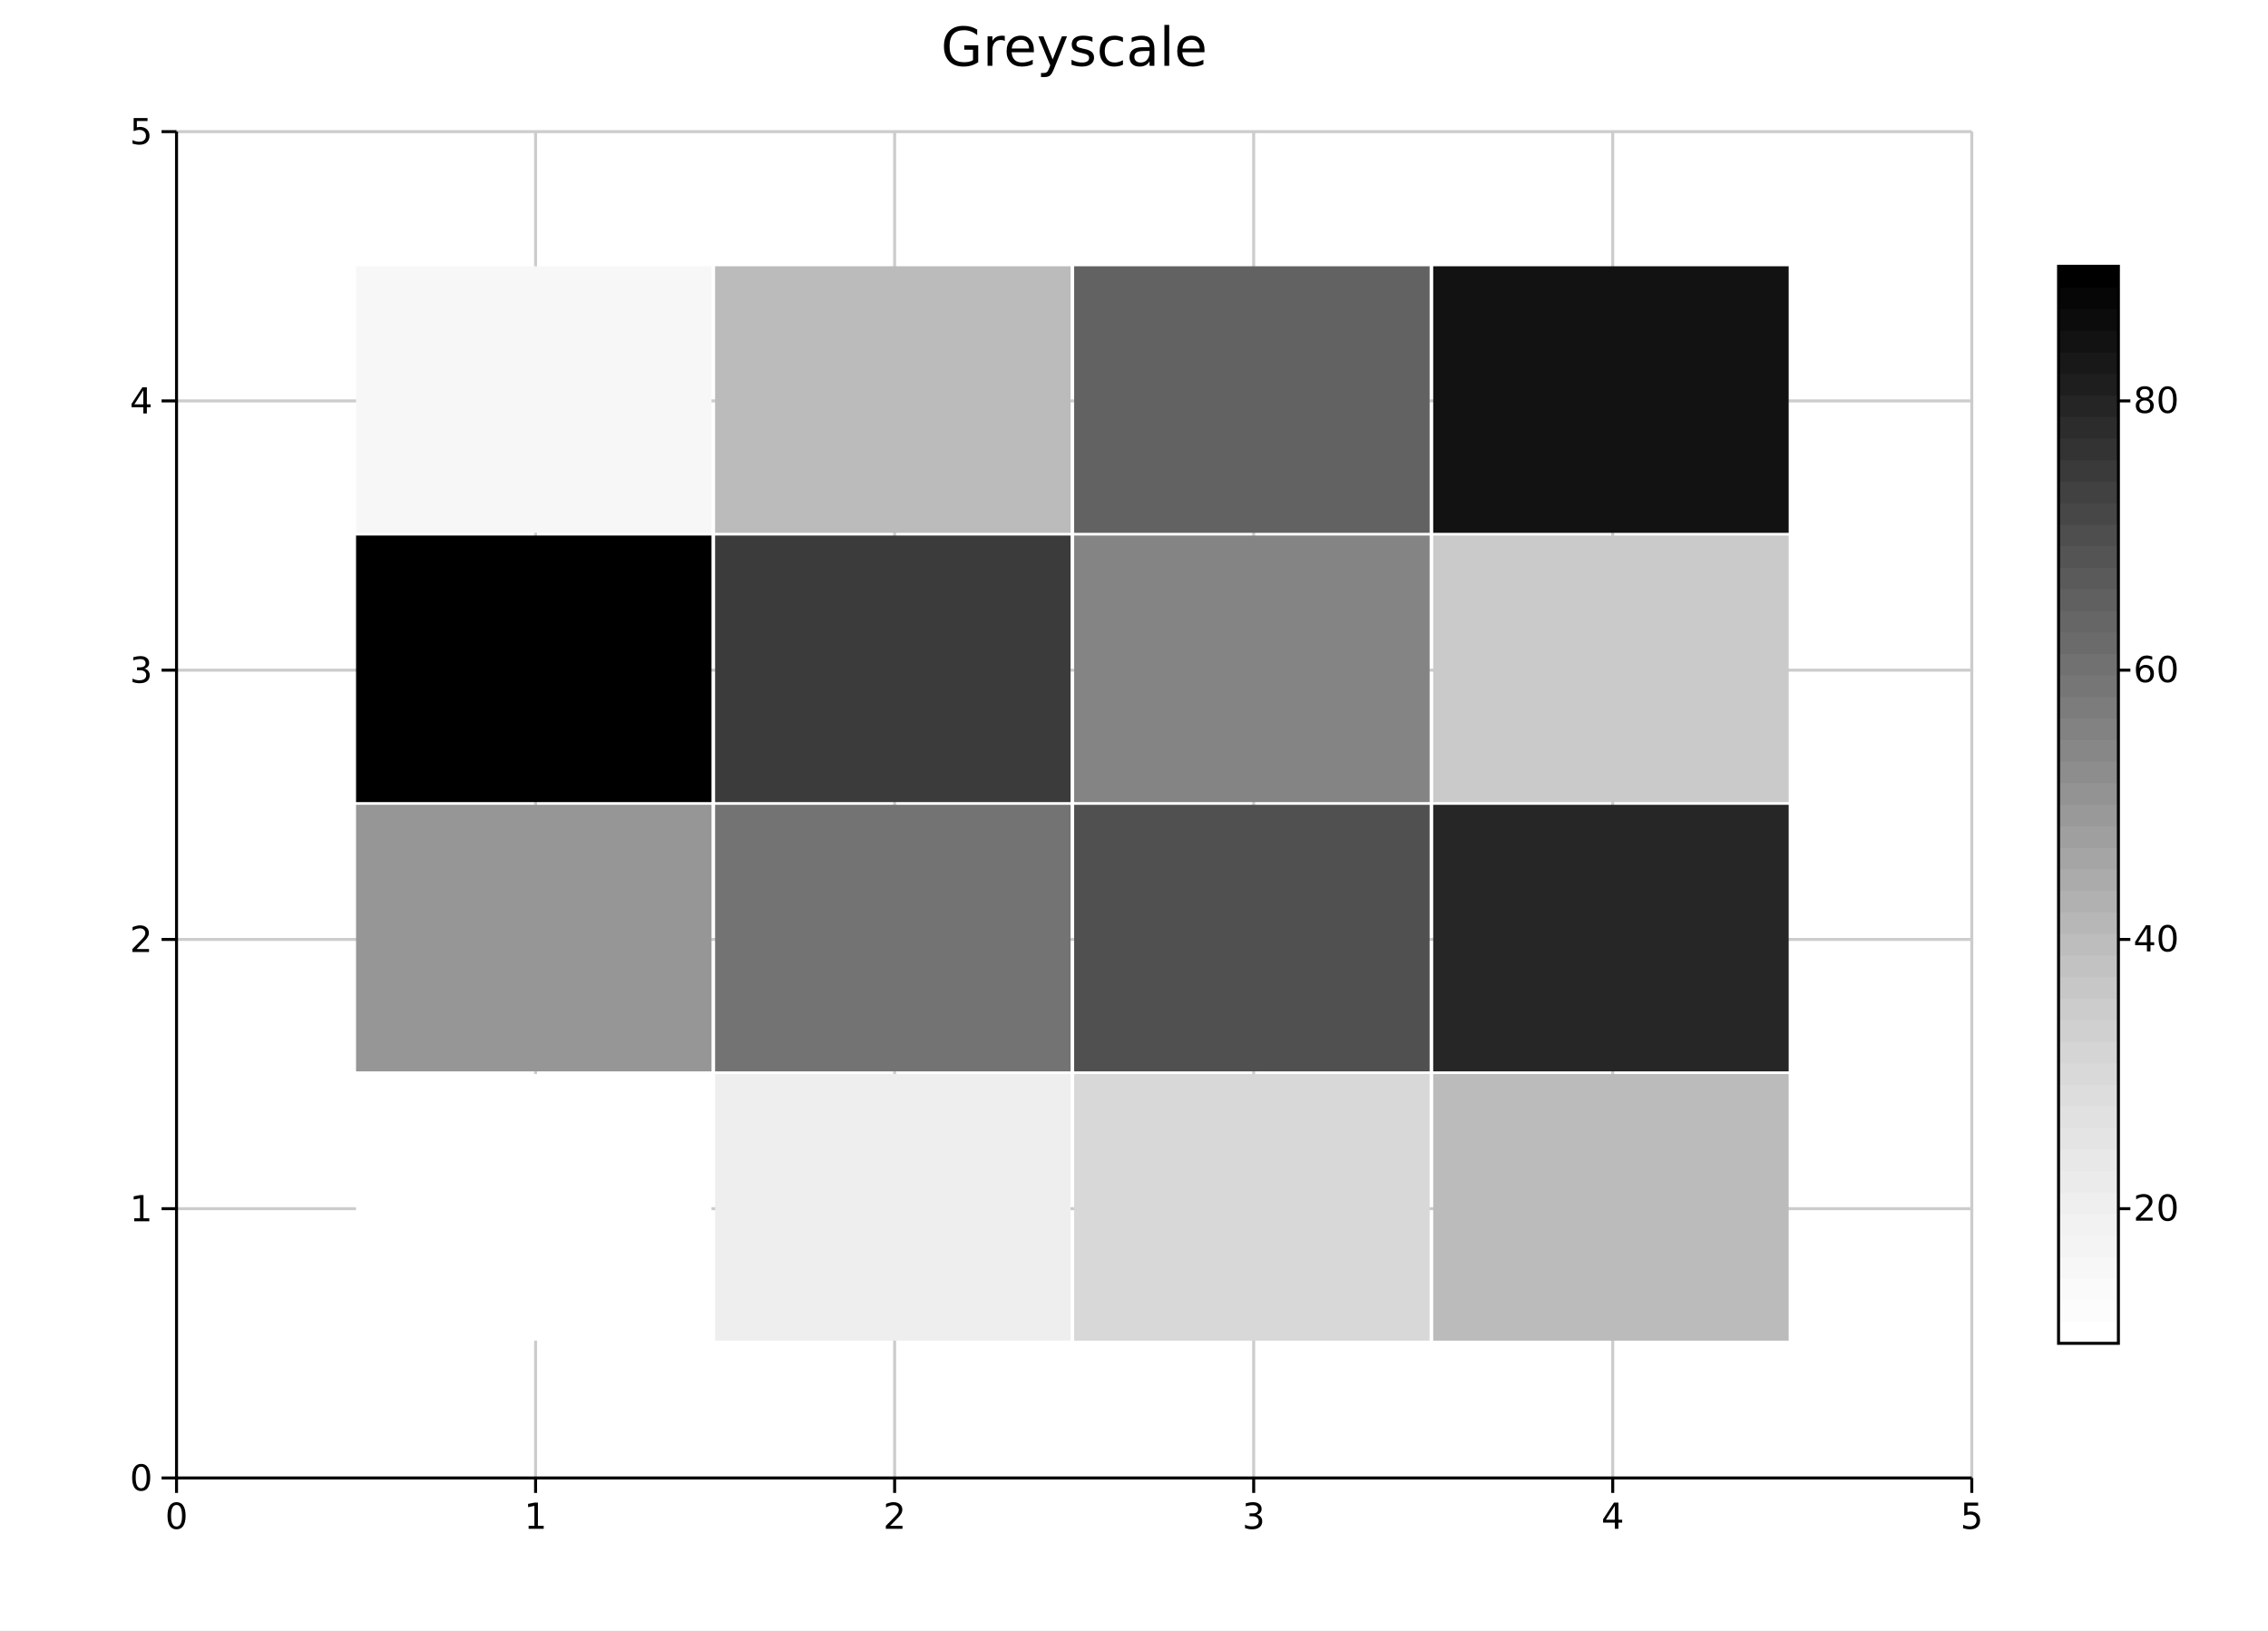
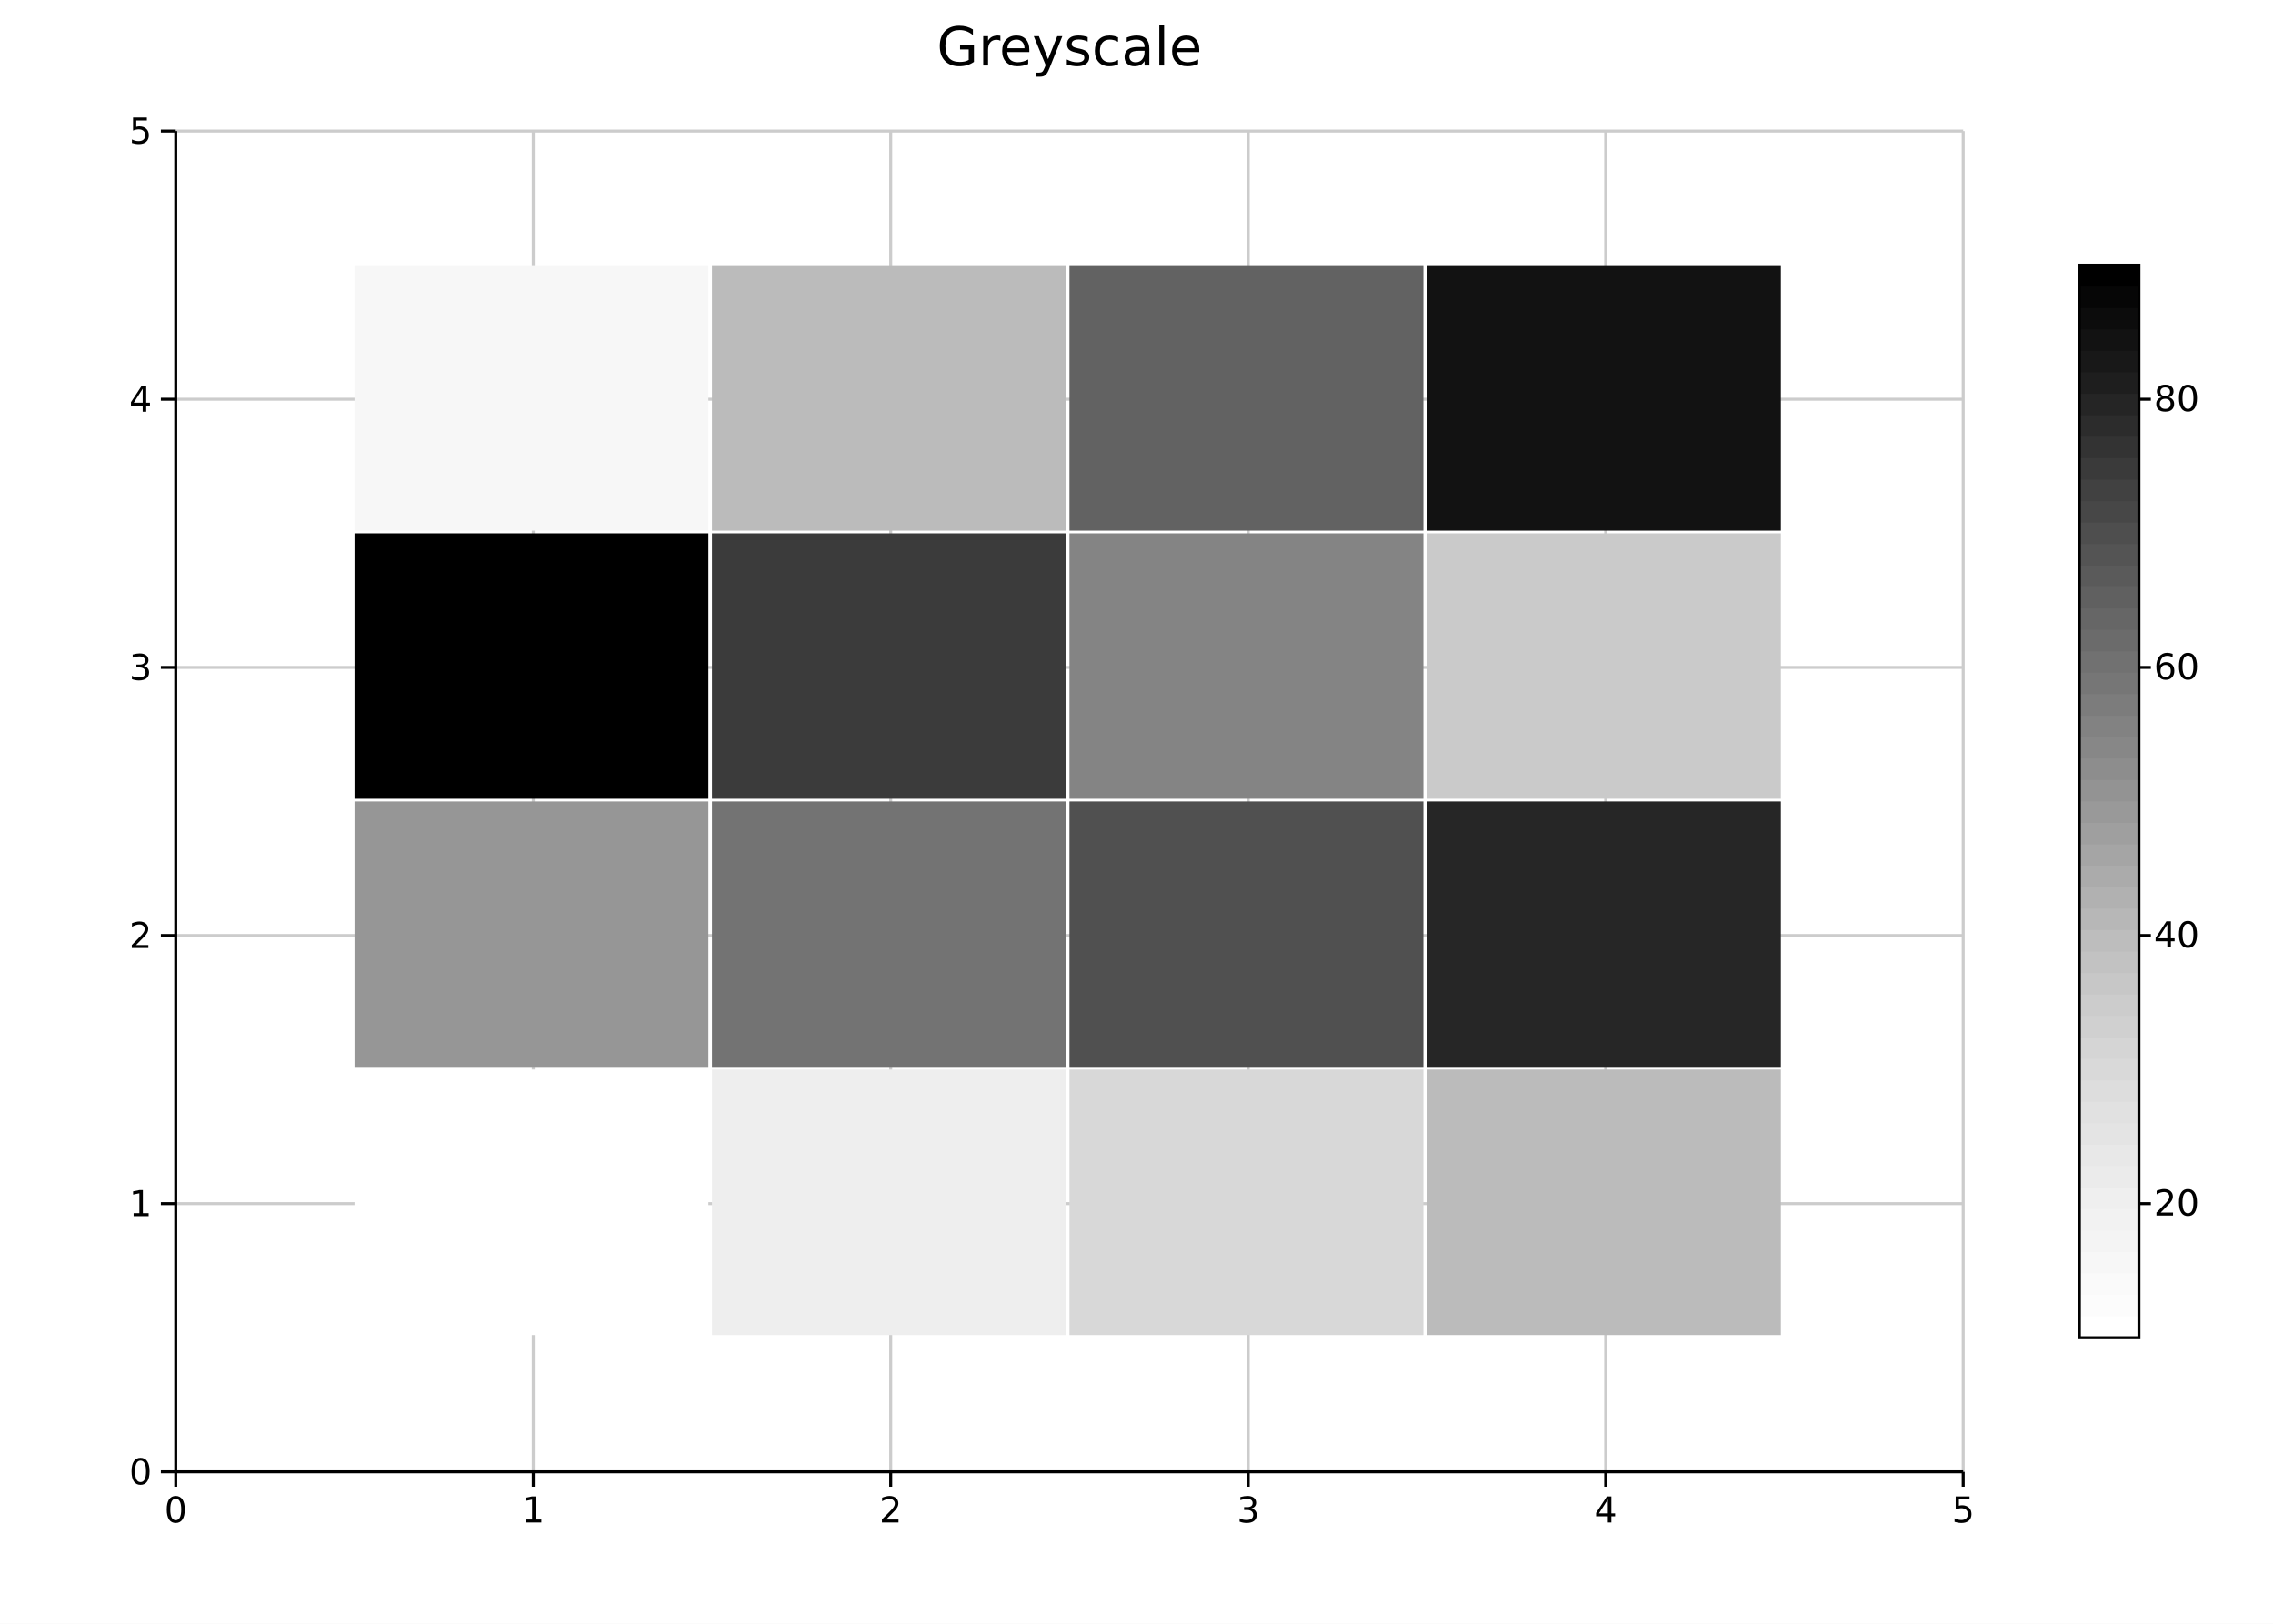
- <svg xmlns="http://www.w3.org/2000/svg" width="758" height="545" font-family="DejaVu Sans, Liberation Sans, Arial, sans-serif" fill="black">
+ <svg xmlns="http://www.w3.org/2000/svg" width="763" height="545" font-family="DejaVu Sans, Liberation Sans, Arial, sans-serif" fill="black">
  <rect width="100%" height="100%" fill="white" />
+   <defs>
+     <clipPath id="kuva-clip-5">
+       <rect x="59" y="44" width="600" height="450" />
+     </clipPath>
+   </defs>
  <line x1="179" y1="44" x2="179" y2="494" stroke="#cccccc" stroke-width="1" />
  <line x1="299" y1="44" x2="299" y2="494" stroke="#cccccc" stroke-width="1" />
  <line x1="419" y1="44" x2="419" y2="494" stroke="#cccccc" stroke-width="1" />
  <line x1="539" y1="44" x2="539" y2="494" stroke="#cccccc" stroke-width="1" />
  <line x1="659" y1="44" x2="659" y2="494" stroke="#cccccc" stroke-width="1" />
  <line x1="59" y1="404" x2="659" y2="404" stroke="#cccccc" stroke-width="1" />
  <line x1="59" y1="314" x2="659" y2="314" stroke="#cccccc" stroke-width="1" />
  <line x1="59" y1="224" x2="659" y2="224" stroke="#cccccc" stroke-width="1" />
  <line x1="59" y1="134" x2="659" y2="134" stroke="#cccccc" stroke-width="1" />
  <line x1="59" y1="44" x2="659" y2="44" stroke="#cccccc" stroke-width="1" />
  <line x1="59" y1="494" x2="659" y2="494" stroke="#000000" stroke-width="1" />
  <line x1="59" y1="44" x2="59" y2="494" stroke="#000000" stroke-width="1" />
  <line x1="59" y1="494" x2="59" y2="499" stroke="#000000" stroke-width="1" />
  <text x="59" y="511" font-size="12" text-anchor="middle">0</text>
  <line x1="179" y1="494" x2="179" y2="499" stroke="#000000" stroke-width="1" />
  <text x="179" y="511" font-size="12" text-anchor="middle">1</text>
  <line x1="299" y1="494" x2="299" y2="499" stroke="#000000" stroke-width="1" />
  <text x="299" y="511" font-size="12" text-anchor="middle">2</text>
  <line x1="419" y1="494" x2="419" y2="499" stroke="#000000" stroke-width="1" />
  <text x="419" y="511" font-size="12" text-anchor="middle">3</text>
  <line x1="539" y1="494" x2="539" y2="499" stroke="#000000" stroke-width="1" />
  <text x="539" y="511" font-size="12" text-anchor="middle">4</text>
  <line x1="659" y1="494" x2="659" y2="499" stroke="#000000" stroke-width="1" />
  <text x="659" y="511" font-size="12" text-anchor="middle">5</text>
  <line x1="54" y1="494" x2="59" y2="494" stroke="#000000" stroke-width="1" />
  <text x="51" y="498.2" font-size="12" text-anchor="end">0</text>
  <line x1="54" y1="404" x2="59" y2="404" stroke="#000000" stroke-width="1" />
  <text x="51" y="408.2" font-size="12" text-anchor="end">1</text>
  <line x1="54" y1="314" x2="59" y2="314" stroke="#000000" stroke-width="1" />
  <text x="51" y="318.2" font-size="12" text-anchor="end">2</text>
  <line x1="54" y1="224" x2="59" y2="224" stroke="#000000" stroke-width="1" />
  <text x="51" y="228.2" font-size="12" text-anchor="end">3</text>
  <line x1="54" y1="134" x2="59" y2="134" stroke="#000000" stroke-width="1" />
  <text x="51" y="138.2" font-size="12" text-anchor="end">4</text>
  <line x1="54" y1="44" x2="59" y2="44" stroke="#000000" stroke-width="1" />
  <text x="51" y="48.2" font-size="12" text-anchor="end">5</text>
  <text x="359" y="22" font-size="18" text-anchor="middle">Greyscale</text>
-   <rect x="119" y="359" width="118.8" height="89.1" fill="#ffffff" />
-   <rect x="239" y="359" width="118.8" height="89.1" fill="#eeeeee" />
-   <rect x="359" y="359" width="118.8" height="89.1" fill="#d8d8d8" />
-   <rect x="479" y="359" width="118.8" height="89.1" fill="#bbbbbb" />
-   <rect x="119" y="269" width="118.8" height="89.1" fill="#969696" />
-   <rect x="239" y="269" width="118.8" height="89.1" fill="#737373" />
-   <rect x="359" y="269" width="118.8" height="89.1" fill="#505050" />
-   <rect x="479" y="269" width="118.8" height="89.1" fill="#262626" />
-   <rect x="119" y="179" width="118.8" height="89.1" fill="#000000" />
-   <rect x="239" y="179" width="118.8" height="89.1" fill="#3b3b3b" />
-   <rect x="359" y="179" width="118.8" height="89.1" fill="#848484" />
-   <rect x="479" y="179" width="118.8" height="89.1" fill="#cacaca" />
-   <rect x="119" y="89" width="118.8" height="89.1" fill="#f7f7f7" />
-   <rect x="239" y="89" width="118.8" height="89.1" fill="#bbbbbb" />
-   <rect x="359" y="89" width="118.8" height="89.1" fill="#626262" />
-   <rect x="479" y="89" width="118.8" height="89.1" fill="#121212" />
-   <rect x="688" y="89" width="20" height="7.7" fill="#000000" />
-   <rect x="688" y="96.2" width="20" height="7.7" fill="#060606" />
-   <rect x="688" y="103.4" width="20" height="7.7" fill="#0c0c0c" />
-   <rect x="688" y="110.6" width="20" height="7.7" fill="#121212" />
-   <rect x="688" y="117.8" width="20" height="7.7" fill="#181818" />
-   <rect x="688" y="125" width="20" height="7.7" fill="#1e1e1e" />
-   <rect x="688" y="132.2" width="20" height="7.7" fill="#252525" />
-   <rect x="688" y="139.4" width="20" height="7.7" fill="#2c2c2c" />
-   <rect x="688" y="146.6" width="20" height="7.7" fill="#333333" />
-   <rect x="688" y="153.8" width="20" height="7.7" fill="#3a3a3a" />
-   <rect x="688" y="161" width="20" height="7.7" fill="#414141" />
-   <rect x="688" y="168.2" width="20" height="7.7" fill="#474747" />
-   <rect x="688" y="175.4" width="20" height="7.7" fill="#4e4e4e" />
-   <rect x="688" y="182.6" width="20" height="7.7" fill="#545454" />
-   <rect x="688" y="189.8" width="20" height="7.7" fill="#5a5a5a" />
-   <rect x="688" y="197" width="20" height="7.7" fill="#606060" />
-   <rect x="688" y="204.2" width="20" height="7.7" fill="#666666" />
-   <rect x="688" y="211.4" width="20" height="7.7" fill="#6b6b6b" />
-   <rect x="688" y="218.6" width="20" height="7.7" fill="#717171" />
-   <rect x="688" y="225.8" width="20" height="7.7" fill="#767676" />
-   <rect x="688" y="233" width="20" height="7.7" fill="#7c7c7c" />
-   <rect x="688" y="240.2" width="20" height="7.7" fill="#828282" />
-   <rect x="688" y="247.4" width="20" height="7.7" fill="#878787" />
-   <rect x="688" y="254.6" width="20" height="7.7" fill="#8d8d8d" />
-   <rect x="688" y="261.8" width="20" height="7.7" fill="#939393" />
-   <rect x="688" y="269" width="20" height="7.7" fill="#999999" />
-   <rect x="688" y="276.2" width="20" height="7.7" fill="#9f9f9f" />
-   <rect x="688" y="283.4" width="20" height="7.7" fill="#a5a5a5" />
-   <rect x="688" y="290.6" width="20" height="7.7" fill="#ababab" />
-   <rect x="688" y="297.8" width="20" height="7.7" fill="#b1b1b1" />
-   <rect x="688" y="305" width="20" height="7.7" fill="#b7b7b7" />
-   <rect x="688" y="312.2" width="20" height="7.7" fill="#bdbdbd" />
-   <rect x="688" y="319.4" width="20" height="7.7" fill="#c2c2c2" />
-   <rect x="688" y="326.6" width="20" height="7.7" fill="#c7c7c7" />
-   <rect x="688" y="333.8" width="20" height="7.7" fill="#cccccc" />
-   <rect x="688" y="341" width="20" height="7.7" fill="#d0d0d0" />
-   <rect x="688" y="348.2" width="20" height="7.7" fill="#d5d5d5" />
-   <rect x="688" y="355.4" width="20" height="7.7" fill="#d9d9d9" />
-   <rect x="688" y="362.6" width="20" height="7.7" fill="#dddddd" />
-   <rect x="688" y="369.8" width="20" height="7.7" fill="#e1e1e1" />
-   <rect x="688" y="377" width="20" height="7.7" fill="#e4e4e4" />
-   <rect x="688" y="384.2" width="20" height="7.7" fill="#e8e8e8" />
-   <rect x="688" y="391.4" width="20" height="7.7" fill="#ebebeb" />
-   <rect x="688" y="398.6" width="20" height="7.7" fill="#efefef" />
-   <rect x="688" y="405.8" width="20" height="7.7" fill="#f2f2f2" />
-   <rect x="688" y="413" width="20" height="7.7" fill="#f4f4f4" />
-   <rect x="688" y="420.2" width="20" height="7.7" fill="#f7f7f7" />
-   <rect x="688" y="427.4" width="20" height="7.7" fill="#fafafa" />
-   <rect x="688" y="434.6" width="20" height="7.7" fill="#fcfcfc" />
-   <rect x="688" y="441.8" width="20" height="7.7" fill="#ffffff" />
-   <rect x="688" y="89" width="20" height="360" fill="none" stroke="#000000" stroke-width="1" />
-   <line x1="708" y1="404" x2="712" y2="404" stroke="#000000" stroke-width="1" />
-   <text x="713" y="408" font-size="12" text-anchor="start">20</text>
-   <line x1="708" y1="314" x2="712" y2="314" stroke="#000000" stroke-width="1" />
-   <text x="713" y="318" font-size="12" text-anchor="start">40</text>
-   <line x1="708" y1="224" x2="712" y2="224" stroke="#000000" stroke-width="1" />
-   <text x="713" y="228" font-size="12" text-anchor="start">60</text>
-   <line x1="708" y1="134" x2="712" y2="134" stroke="#000000" stroke-width="1" />
-   <text x="713" y="138" font-size="12" text-anchor="start">80</text>
+   <g clip-path="url(#kuva-clip-5)">
+     <rect x="119" y="359" width="118.8" height="89.1" fill="#ffffff" />
+     <rect x="239" y="359" width="118.8" height="89.1" fill="#eeeeee" />
+     <rect x="359" y="359" width="118.8" height="89.1" fill="#d8d8d8" />
+     <rect x="479" y="359" width="118.8" height="89.1" fill="#bbbbbb" />
+     <rect x="119" y="269" width="118.8" height="89.1" fill="#969696" />
+     <rect x="239" y="269" width="118.8" height="89.1" fill="#737373" />
+     <rect x="359" y="269" width="118.8" height="89.1" fill="#505050" />
+     <rect x="479" y="269" width="118.8" height="89.1" fill="#262626" />
+     <rect x="119" y="179" width="118.8" height="89.1" fill="#000000" />
+     <rect x="239" y="179" width="118.8" height="89.1" fill="#3b3b3b" />
+     <rect x="359" y="179" width="118.8" height="89.1" fill="#848484" />
+     <rect x="479" y="179" width="118.8" height="89.1" fill="#cacaca" />
+     <rect x="119" y="89" width="118.8" height="89.1" fill="#f7f7f7" />
+     <rect x="239" y="89" width="118.8" height="89.1" fill="#bbbbbb" />
+     <rect x="359" y="89" width="118.8" height="89.1" fill="#626262" />
+     <rect x="479" y="89" width="118.8" height="89.1" fill="#121212" />
+   </g>
+   <rect x="698" y="89" width="20" height="7.7" fill="#000000" />
+   <rect x="698" y="96.2" width="20" height="7.7" fill="#060606" />
+   <rect x="698" y="103.4" width="20" height="7.7" fill="#0c0c0c" />
+   <rect x="698" y="110.6" width="20" height="7.7" fill="#121212" />
+   <rect x="698" y="117.8" width="20" height="7.7" fill="#181818" />
+   <rect x="698" y="125" width="20" height="7.7" fill="#1e1e1e" />
+   <rect x="698" y="132.2" width="20" height="7.7" fill="#252525" />
+   <rect x="698" y="139.4" width="20" height="7.7" fill="#2c2c2c" />
+   <rect x="698" y="146.6" width="20" height="7.7" fill="#333333" />
+   <rect x="698" y="153.8" width="20" height="7.7" fill="#3a3a3a" />
+   <rect x="698" y="161" width="20" height="7.7" fill="#414141" />
+   <rect x="698" y="168.2" width="20" height="7.7" fill="#474747" />
+   <rect x="698" y="175.4" width="20" height="7.7" fill="#4e4e4e" />
+   <rect x="698" y="182.6" width="20" height="7.7" fill="#545454" />
+   <rect x="698" y="189.8" width="20" height="7.7" fill="#5a5a5a" />
+   <rect x="698" y="197" width="20" height="7.7" fill="#606060" />
+   <rect x="698" y="204.2" width="20" height="7.7" fill="#666666" />
+   <rect x="698" y="211.4" width="20" height="7.7" fill="#6b6b6b" />
+   <rect x="698" y="218.6" width="20" height="7.7" fill="#717171" />
+   <rect x="698" y="225.8" width="20" height="7.7" fill="#767676" />
+   <rect x="698" y="233" width="20" height="7.7" fill="#7c7c7c" />
+   <rect x="698" y="240.2" width="20" height="7.7" fill="#828282" />
+   <rect x="698" y="247.4" width="20" height="7.7" fill="#878787" />
+   <rect x="698" y="254.6" width="20" height="7.7" fill="#8d8d8d" />
+   <rect x="698" y="261.8" width="20" height="7.7" fill="#939393" />
+   <rect x="698" y="269" width="20" height="7.7" fill="#999999" />
+   <rect x="698" y="276.2" width="20" height="7.7" fill="#9f9f9f" />
+   <rect x="698" y="283.4" width="20" height="7.7" fill="#a5a5a5" />
+   <rect x="698" y="290.6" width="20" height="7.7" fill="#ababab" />
+   <rect x="698" y="297.8" width="20" height="7.7" fill="#b1b1b1" />
+   <rect x="698" y="305" width="20" height="7.7" fill="#b7b7b7" />
+   <rect x="698" y="312.2" width="20" height="7.7" fill="#bdbdbd" />
+   <rect x="698" y="319.4" width="20" height="7.7" fill="#c2c2c2" />
+   <rect x="698" y="326.6" width="20" height="7.7" fill="#c7c7c7" />
+   <rect x="698" y="333.8" width="20" height="7.7" fill="#cccccc" />
+   <rect x="698" y="341" width="20" height="7.7" fill="#d0d0d0" />
+   <rect x="698" y="348.2" width="20" height="7.7" fill="#d5d5d5" />
+   <rect x="698" y="355.4" width="20" height="7.7" fill="#d9d9d9" />
+   <rect x="698" y="362.6" width="20" height="7.7" fill="#dddddd" />
+   <rect x="698" y="369.8" width="20" height="7.7" fill="#e1e1e1" />
+   <rect x="698" y="377" width="20" height="7.7" fill="#e4e4e4" />
+   <rect x="698" y="384.2" width="20" height="7.7" fill="#e8e8e8" />
+   <rect x="698" y="391.4" width="20" height="7.7" fill="#ebebeb" />
+   <rect x="698" y="398.6" width="20" height="7.7" fill="#efefef" />
+   <rect x="698" y="405.8" width="20" height="7.7" fill="#f2f2f2" />
+   <rect x="698" y="413" width="20" height="7.7" fill="#f4f4f4" />
+   <rect x="698" y="420.2" width="20" height="7.7" fill="#f7f7f7" />
+   <rect x="698" y="427.4" width="20" height="7.7" fill="#fafafa" />
+   <rect x="698" y="434.6" width="20" height="7.7" fill="#fcfcfc" />
+   <rect x="698" y="441.8" width="20" height="7.7" fill="#ffffff" />
+   <rect x="698" y="89" width="20" height="360" fill="none" stroke="#000000" stroke-width="1" />
+   <line x1="718" y1="404" x2="722" y2="404" stroke="#000000" stroke-width="1" />
+   <text x="723" y="408" font-size="12" text-anchor="start">20</text>
+   <line x1="718" y1="314" x2="722" y2="314" stroke="#000000" stroke-width="1" />
+   <text x="723" y="318" font-size="12" text-anchor="start">40</text>
+   <line x1="718" y1="224" x2="722" y2="224" stroke="#000000" stroke-width="1" />
+   <text x="723" y="228" font-size="12" text-anchor="start">60</text>
+   <line x1="718" y1="134" x2="722" y2="134" stroke="#000000" stroke-width="1" />
+   <text x="723" y="138" font-size="12" text-anchor="start">80</text>
</svg>
